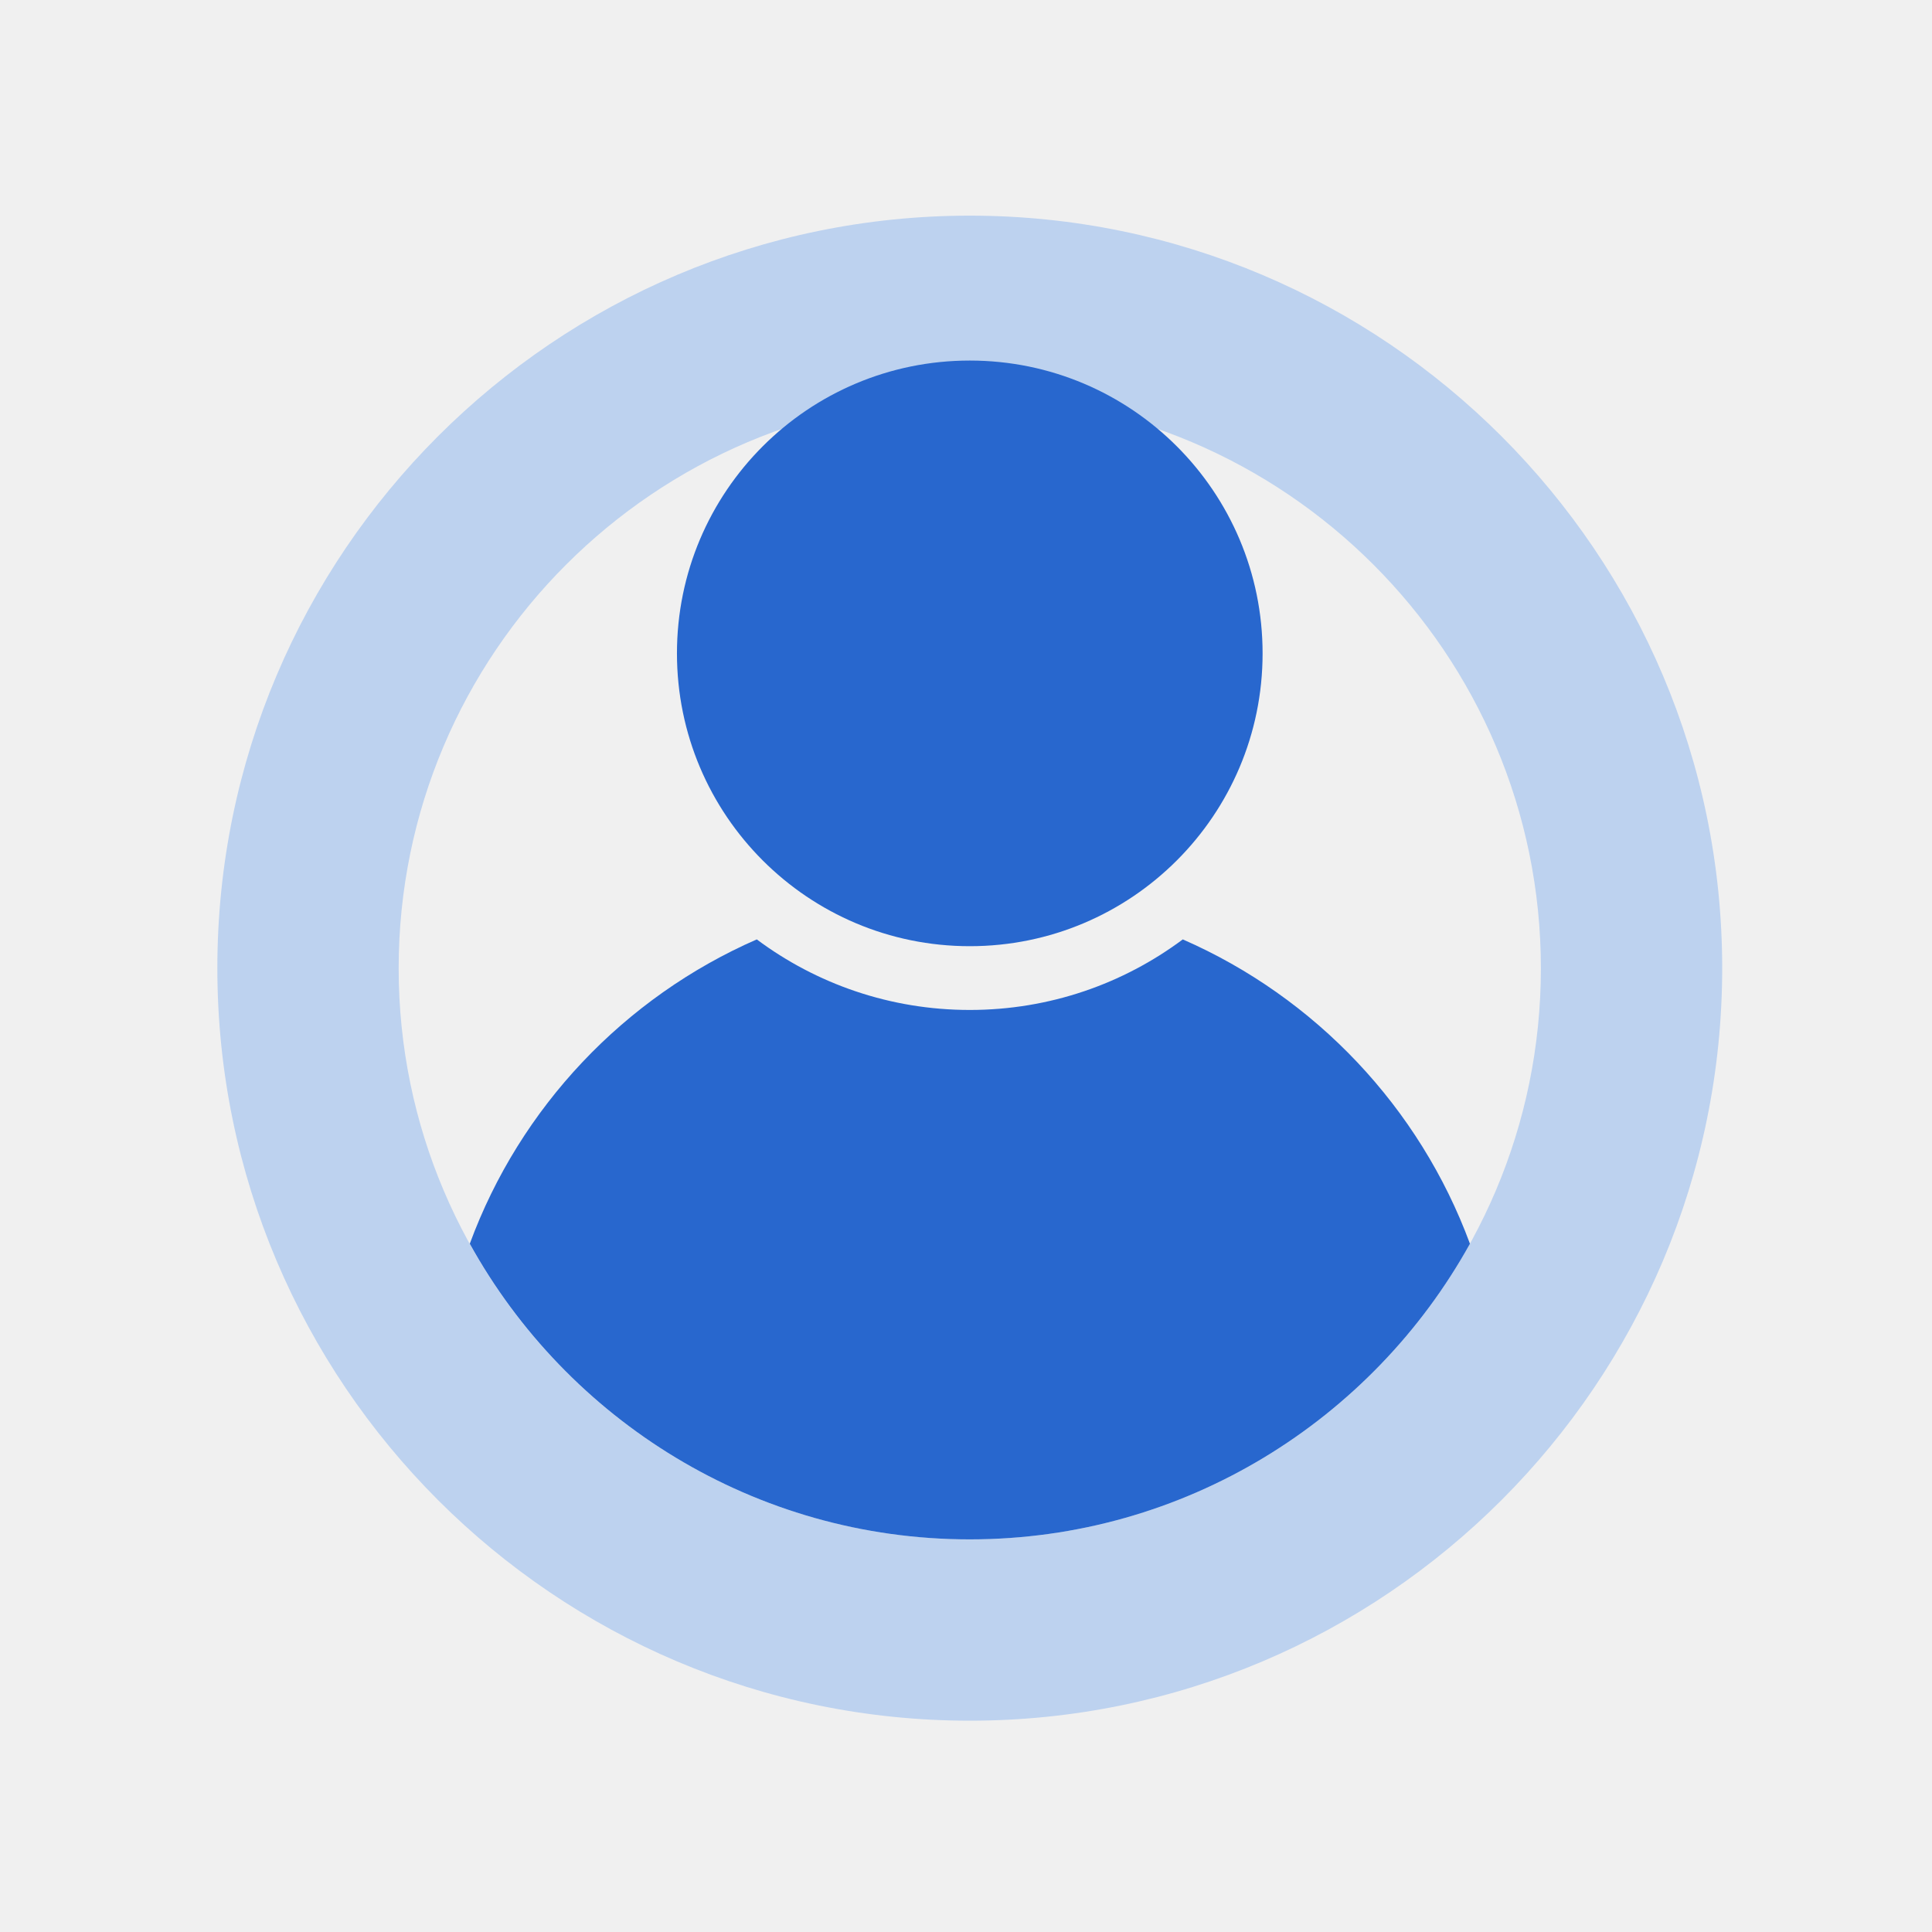
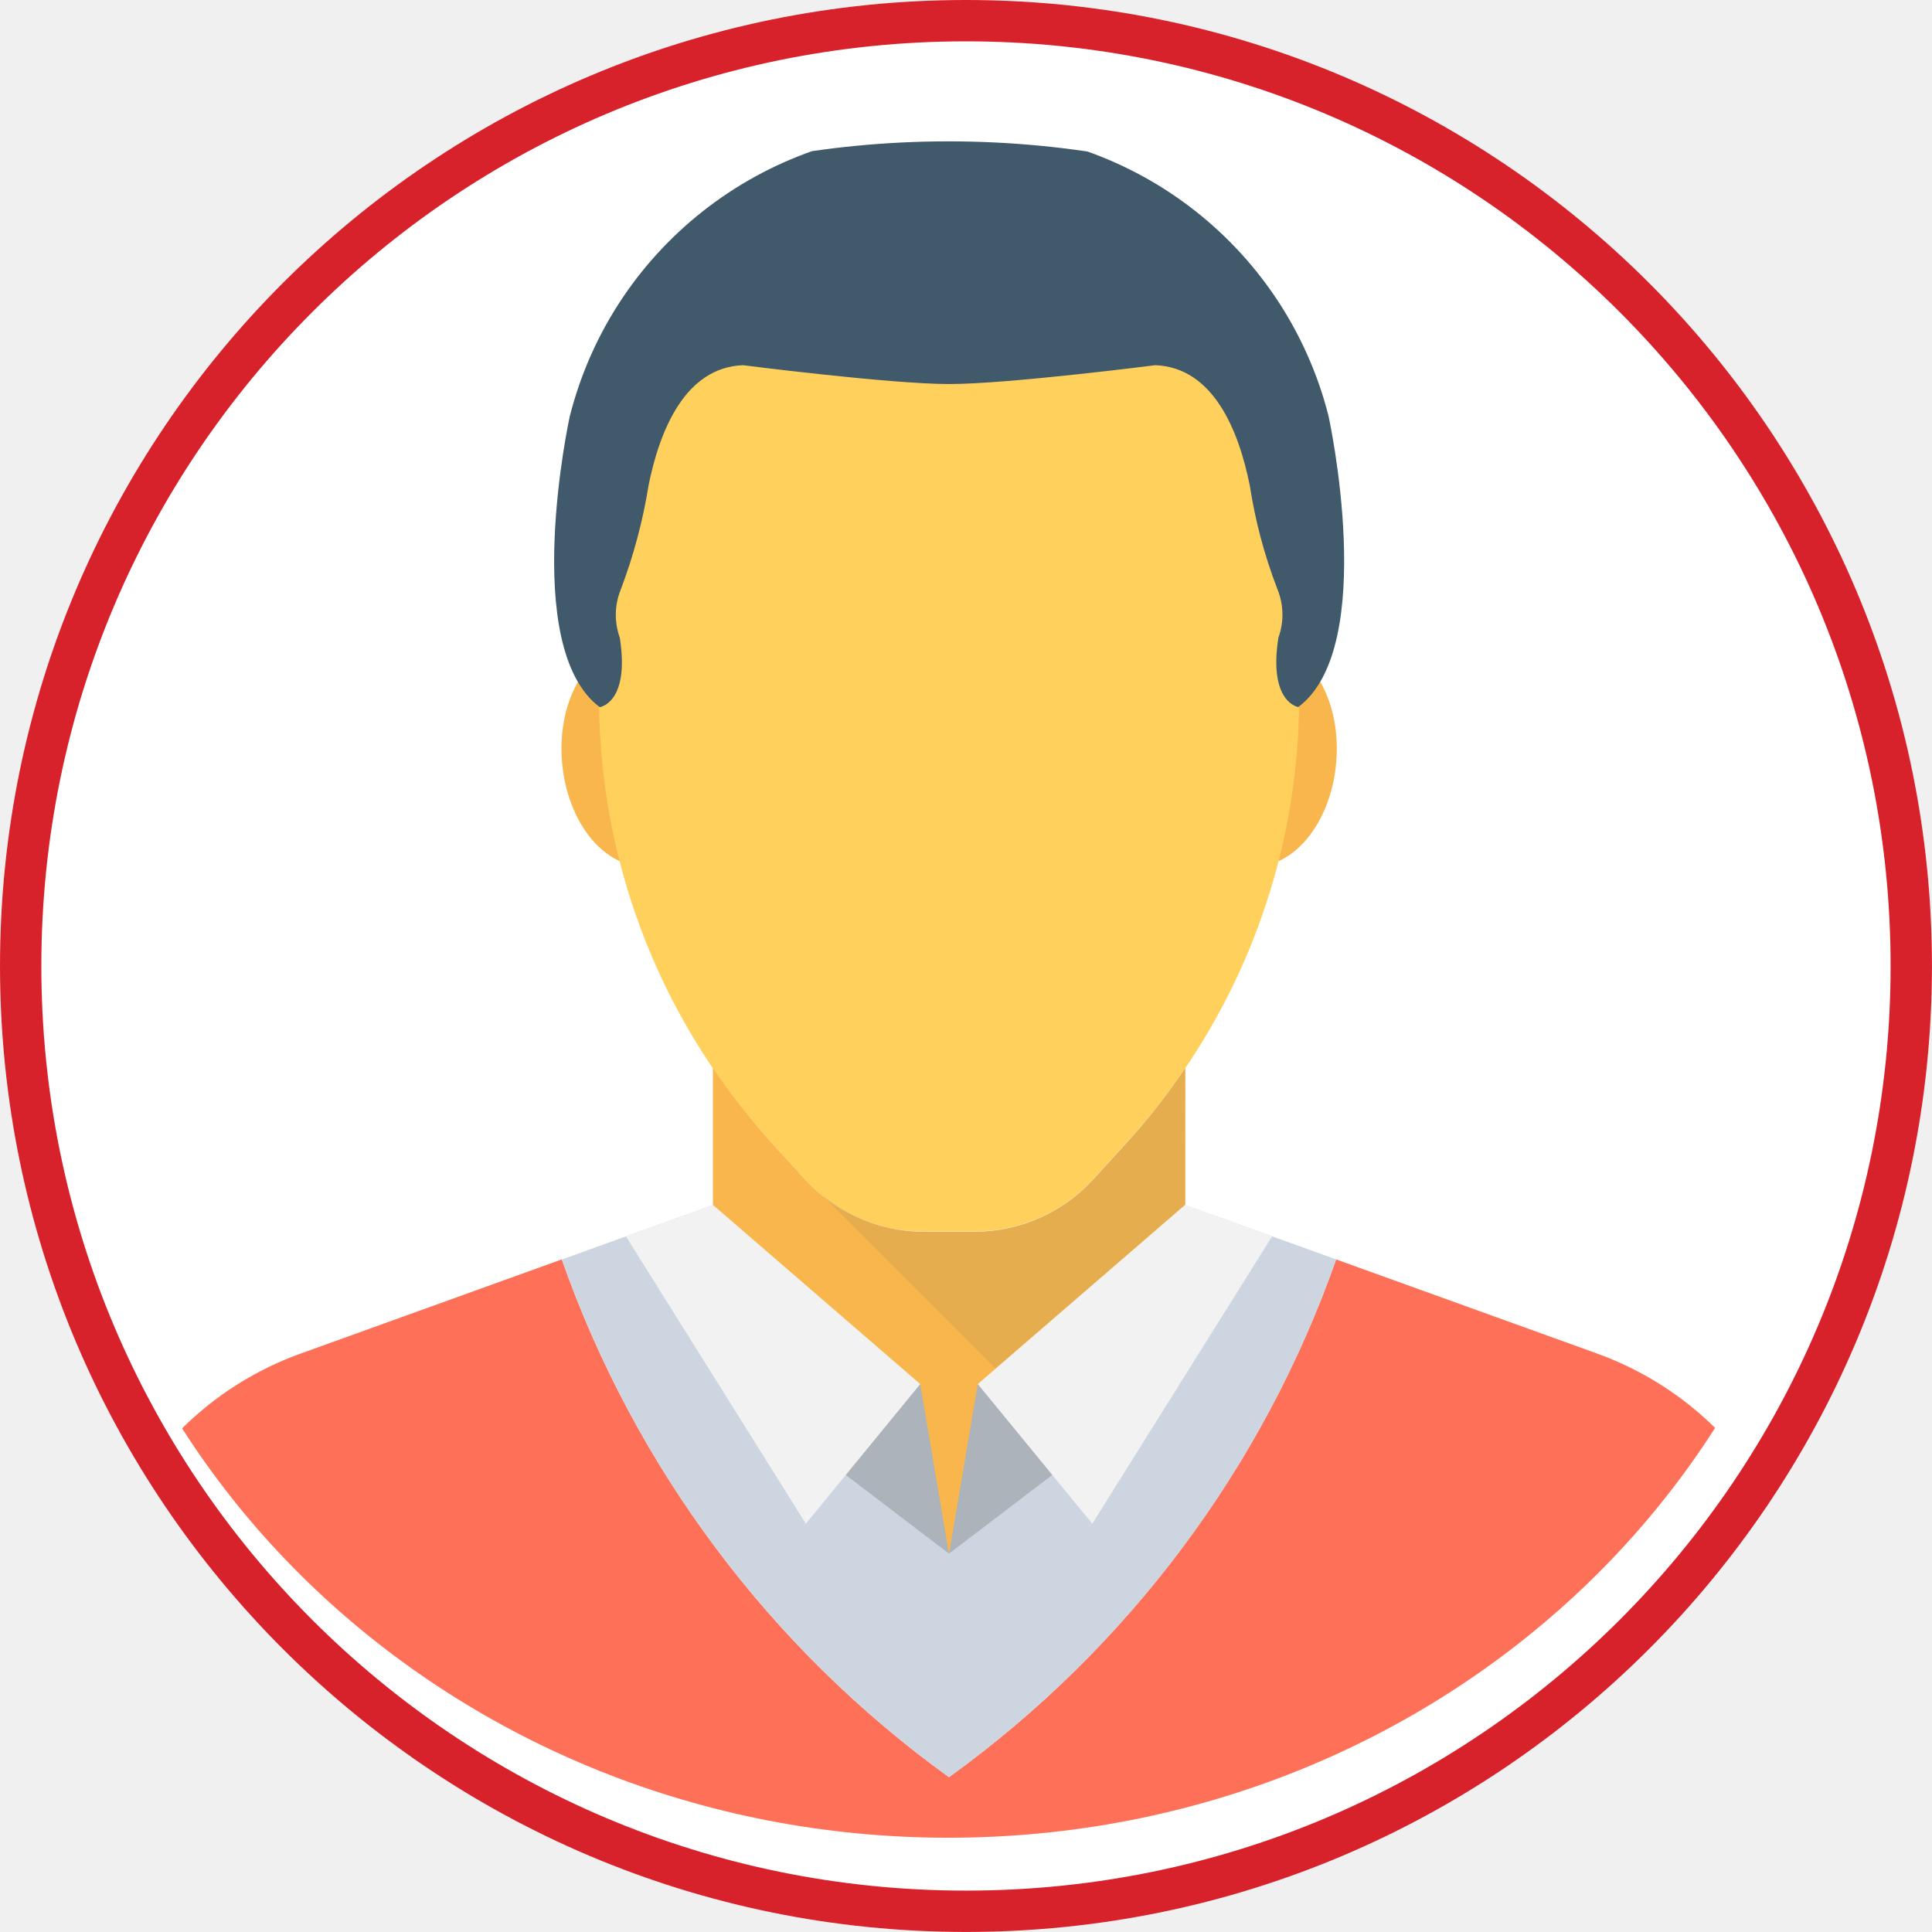
- <svg xmlns="http://www.w3.org/2000/svg" class="svg-icon" style="width: 1em; height: 1em;vertical-align: middle;fill: currentColor;overflow: hidden;" viewBox="0 0 1024 1024" version="1.1">
-   <path d="M514 114.3c-219.9 0-398.8 178.9-398.8 398.8 0 220 178.9 398.9 398.8 398.9s398.8-178.9 398.8-398.9c0-219.8-178.9-398.8-398.8-398.8z m0 701.6c-166.9 0-302.7-135.8-302.7-302.7S347.1 210.5 514 210.5s302.7 135.8 302.7 302.7S680.9 815.9 514 815.9z" fill="#BDD2EF" />
-   <path d="M514 346.3m-155.2 0a155.2 155.2 0 1 0 310.4 0 155.2 155.2 0 1 0-310.4 0Z" fill="#2867CE" />
-   <path d="M626.9 497.9c-31.5 23.5-70.6 37.4-112.9 37.4s-81.4-13.9-112.9-37.4c-70.2 30.7-125.5 89-152.1 161.3 51.6 93.3 151 156.7 265 156.7s213.4-63.4 265.1-156.7c-26.7-72.3-82-130.6-152.2-161.3z" fill="#2867CE" />
+ <svg xmlns="http://www.w3.org/2000/svg" id="Group_59270" data-name="Group 59270" width="46.729" height="46.729" viewBox="0 0 46.729 46.729">
+   <defs>
+     <clipPath id="clip-path">
+       <ellipse id="Ellipse_3" data-name="Ellipse 3" cx="21.655" cy="20.515" rx="21.655" ry="20.515" transform="translate(0 0)" fill="#fff" stroke="#707070" stroke-width="1" />
+     </clipPath>
+   </defs>
+   <g id="Ellipse_4" data-name="Ellipse 4" transform="translate(0 0)" fill="#fff" stroke="#d7222c" stroke-width="1">
+     <circle cx="23.364" cy="23.364" r="23.364" stroke="none" />
+     <circle cx="23.364" cy="23.364" r="22.864" fill="none" />
+   </g>
+   <g id="Mask_Group_1" data-name="Mask Group 1" transform="translate(1.285 3.419)" clip-path="url(#clip-path)">
+     <g id="man" transform="translate(0.797 -0.278)">
+       <g id="Group_59265" data-name="Group 59265" transform="translate(11.497 12.48)">
+         <path id="Path_70506" data-name="Path 70506" d="M20.407,34.619c.07.1.061.1-.009,0Z" transform="translate(-16.736 -21.096)" fill="#f8b64c" />
+         <path id="Path_70507" data-name="Path 70507" d="M35.592,34.619c-.07.1-.079.1-.009,0Z" transform="translate(-20.503 -21.096)" fill="#f8b64c" />
+         <path id="Path_70508" data-name="Path 70508" d="M19.185,19.12c.128,1.467-.584,2.73-1.591,2.817s-1.929-1.031-2.056-2.5.584-2.73,1.59-2.817,1.928,1.031,2.058,2.5" transform="translate(-15.522 -16.615)" fill="#f8b64c" />
+         <path id="Path_70509" data-name="Path 70509" d="M39.258,19.438c-.128,1.469-1.049,2.588-2.058,2.5s-1.718-1.35-1.59-2.817,1.049-2.588,2.056-2.5,1.72,1.35,1.591,2.817" transform="translate(-20.518 -16.615)" fill="#f8b64c" />
+       </g>
+       <path id="Path_70510" data-name="Path 70510" d="M25.2,3.631A8.468,8.468,0,0,0,16.733,12.1v2.541a15.636,15.636,0,0,0,.12,1.941v0A15.94,15.94,0,0,0,20.907,25.4l.8.88a3.889,3.889,0,0,0,2.875,1.27h1.227a3.894,3.894,0,0,0,2.875-1.268l.806-.882a15.953,15.953,0,0,0,4.058-8.819,15.664,15.664,0,0,0,.118-1.941V12.1A8.469,8.469,0,0,0,25.2,3.631" transform="translate(-4.327 -0.904)" fill="#ffd15c" />
+       <path id="Path_70511" data-name="Path 70511" d="M20.4,33.521c1.412,1.945,5.706,8.435,5.706,8.435s4.3-6.49,5.714-8.435h.007V30.208a15.511,15.511,0,0,1-1.419,1.808L29.6,32.9a3.9,3.9,0,0,1-2.873,1.27H25.5a3.9,3.9,0,0,1-2.875-1.27l-.806-.885A16.589,16.589,0,0,1,20.4,30.208v3.313Z" transform="translate(-5.239 -7.518)" fill="#f8b64c" />
+       <path id="Path_70512" data-name="Path 70512" d="M36.758,38.648,30.45,36.373a26.125,26.125,0,0,1-9.364,12.522,26.125,26.125,0,0,1-9.364-12.522L5.413,38.648a7.85,7.85,0,0,0-5.2,7.387v5.08H41.954v-5.08a7.85,7.85,0,0,0-5.2-7.387" transform="translate(-0.216 -9.053)" fill="#ff7058" />
+       <path id="Path_70513" data-name="Path 70513" d="M24.9,48.459a26.114,26.114,0,0,0,9.364-12.523l-3.654-1.316c-1.412,1.944-5.714,8.434-5.714,8.434s-4.294-6.49-5.706-8.434l-3.654,1.318A26.121,26.121,0,0,0,24.9,48.459" transform="translate(-4.028 -8.616)" fill="#cdd6e0" />
+       <g id="Group_59266" data-name="Group 59266" transform="translate(18.237 30.335)">
+         <path id="Path_70514" data-name="Path 70514" d="M28.7,40.386l-.693,4.1,2.632-2.006Z" transform="translate(-25.37 -40.386)" fill="#acb3ba" />
+         <path id="Path_70515" data-name="Path 70515" d="M26.435,40.386l.693,4.1L24.5,42.483Z" transform="translate(-24.496 -40.386)" fill="#acb3ba" />
+       </g>
+       <path id="Path_70516" data-name="Path 70516" d="M33.291,13.961s-.731-.1-.486-1.677a1.634,1.634,0,0,0-.025-1.179,12.061,12.061,0,0,1-.666-2.5c-.266-1.327-.88-2.86-2.288-2.913,0,0-3.555.456-4.983.456s-4.987-.456-4.987-.456c-1.4.053-2.015,1.576-2.283,2.9a12.826,12.826,0,0,1-.676,2.532,1.628,1.628,0,0,0-.02,1.162c.244,1.58-.486,1.677-.486,1.677-1.944-1.458-.727-7.026-.727-7.026A9.187,9.187,0,0,1,24.844,0a9.183,9.183,0,0,1,9.176,6.93s1.217,5.568-.729,7.026" transform="translate(-3.967 0)" fill="#40596b" />
+       <g id="Group_59267" data-name="Group 59267" transform="translate(13.058 26.003)">
+         <path id="Path_70517" data-name="Path 70517" d="M36.049,35.379l-2.107-.76L28.93,38.951,31.7,42.328Z" transform="translate(-20.421 -34.619)" fill="#f2f2f2" />
+         <path id="Path_70518" data-name="Path 70518" d="M17.6,35.379l2.107-.76,5.012,4.332-2.767,3.377Z" transform="translate(-17.601 -34.619)" fill="#f2f2f2" />
+       </g>
+       <g id="Group_59269" data-name="Group 59269" transform="translate(17.829 22.691)" opacity="0.1">
+         <g id="Group_59268" data-name="Group 59268">
+           <path id="Path_70519" data-name="Path 70519" d="M31.291,32.014l-.806.885a3.888,3.888,0,0,1-2.873,1.271H26.384a3.874,3.874,0,0,1-2.417-.864l-.014.005,4.166,4.166L32.7,33.524l0,0h0l.007-3.312a15.836,15.836,0,0,1-1.42,1.8" transform="translate(-23.953 -30.21)" fill="#40596b" />
+         </g>
+       </g>
+     </g>
+   </g>
</svg>
